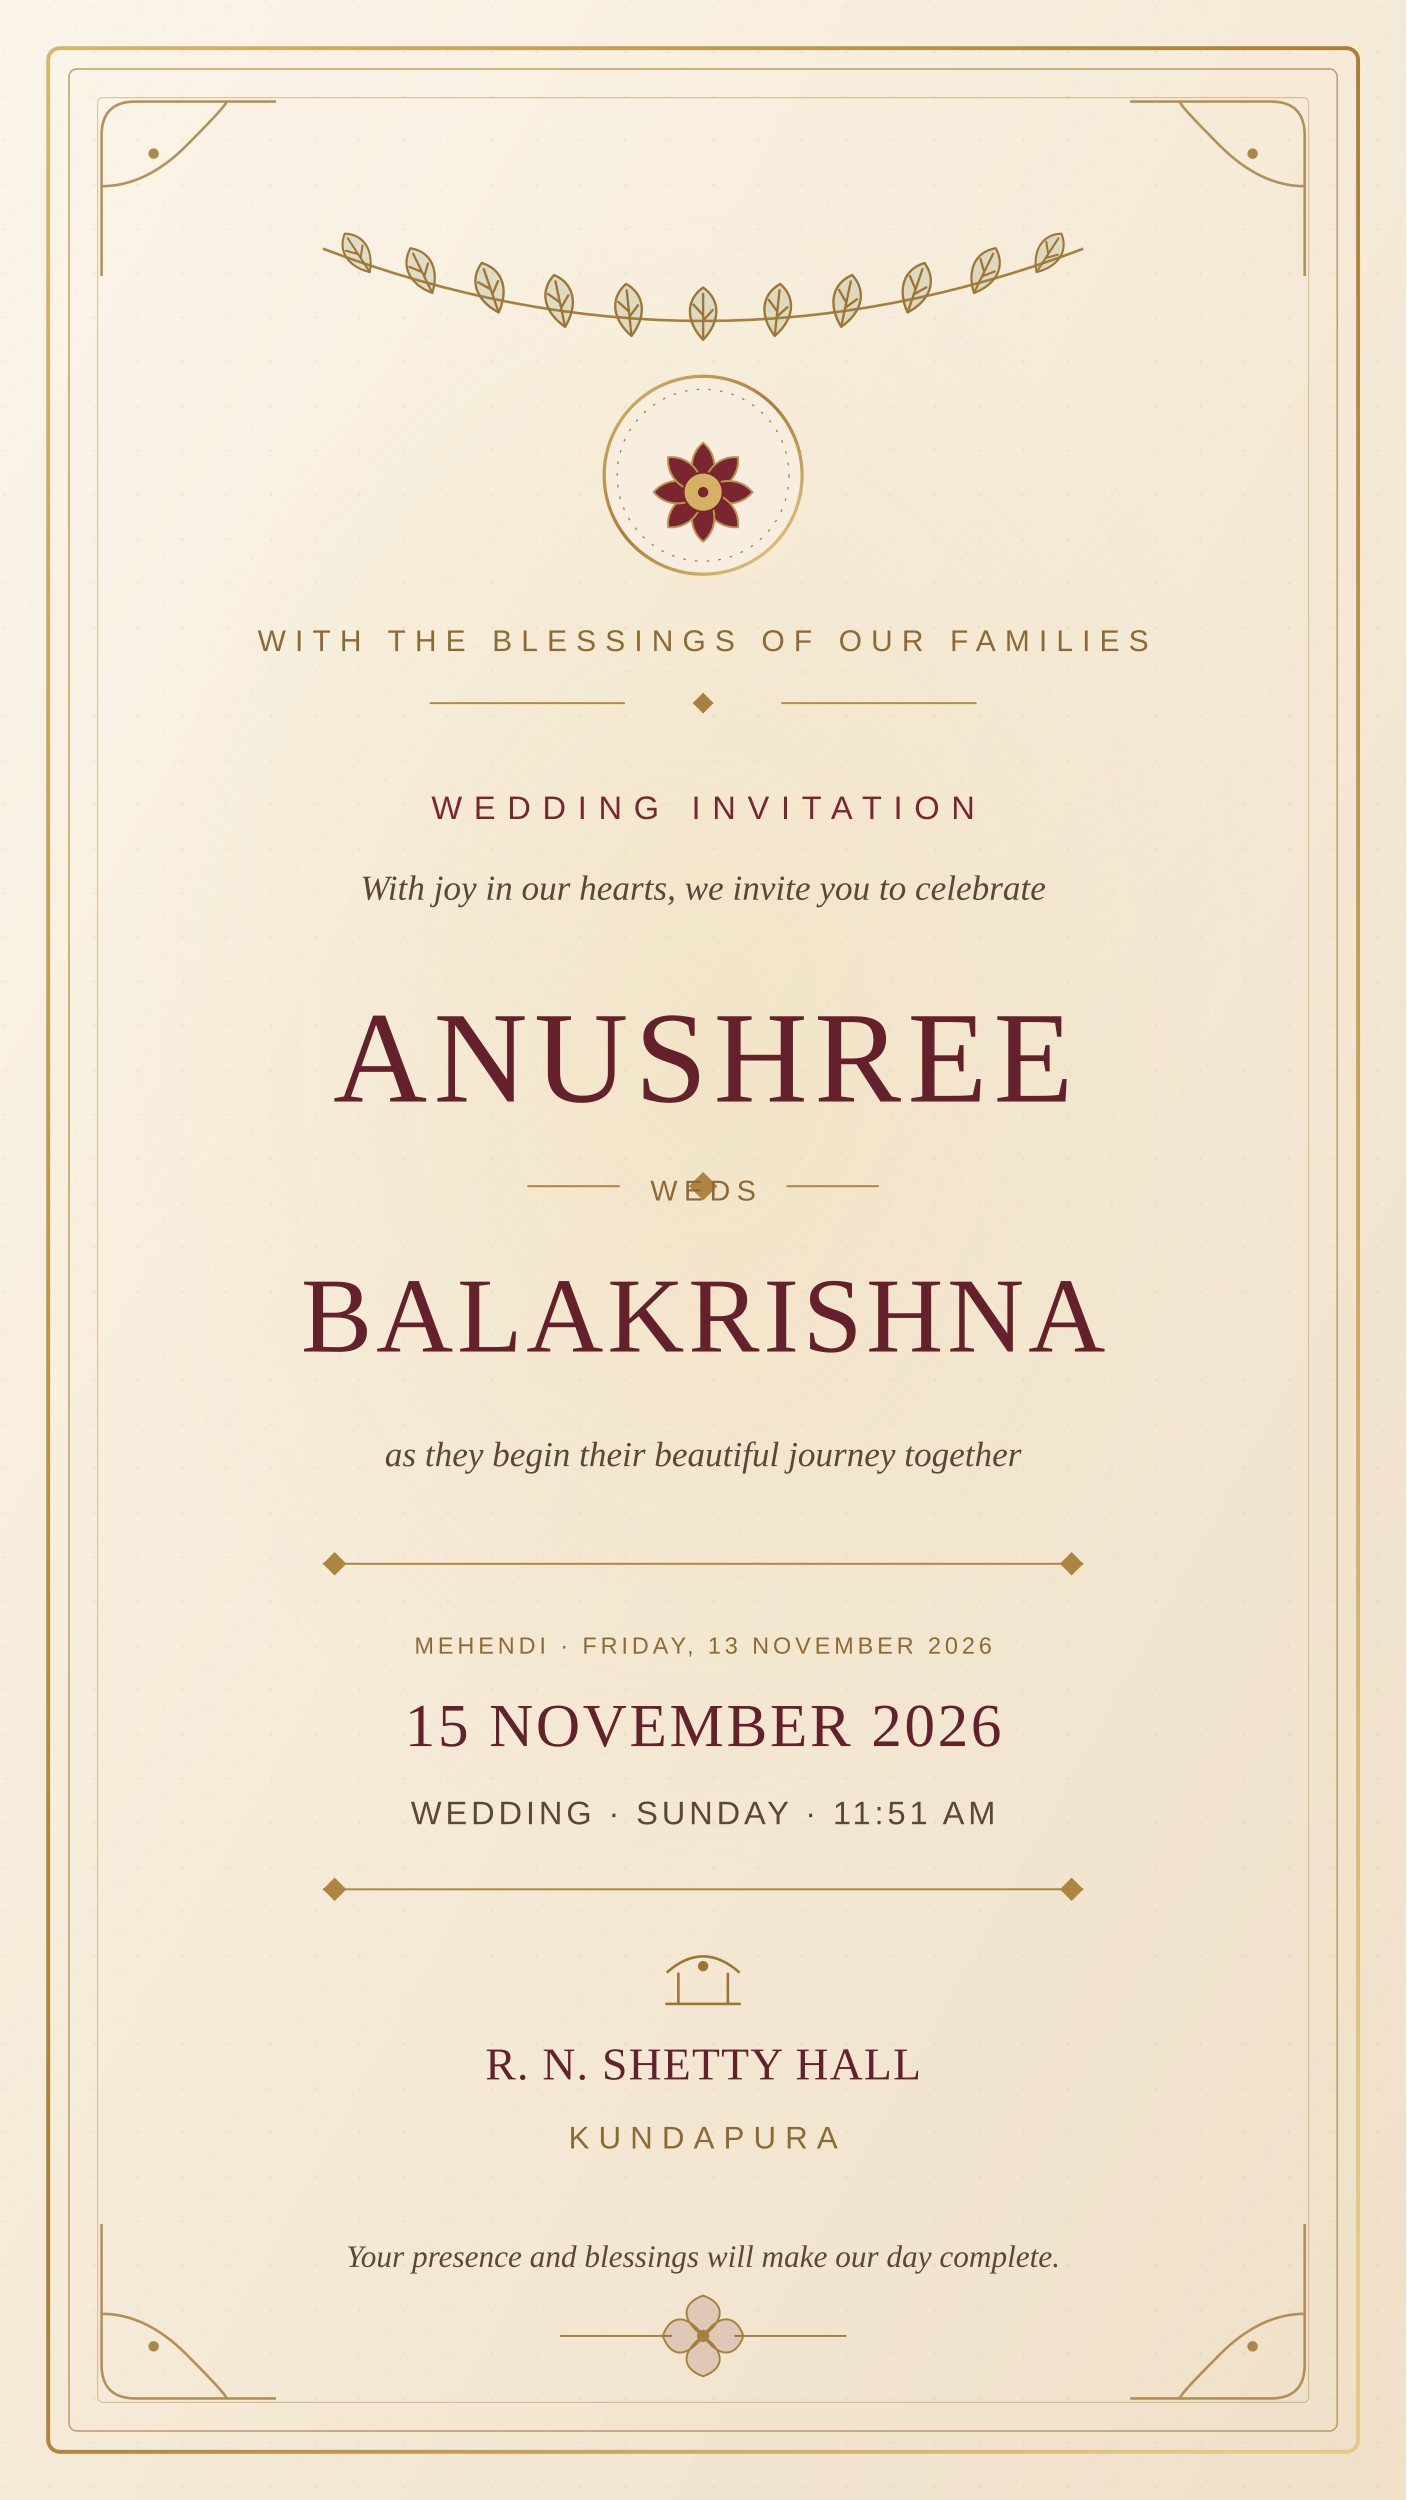
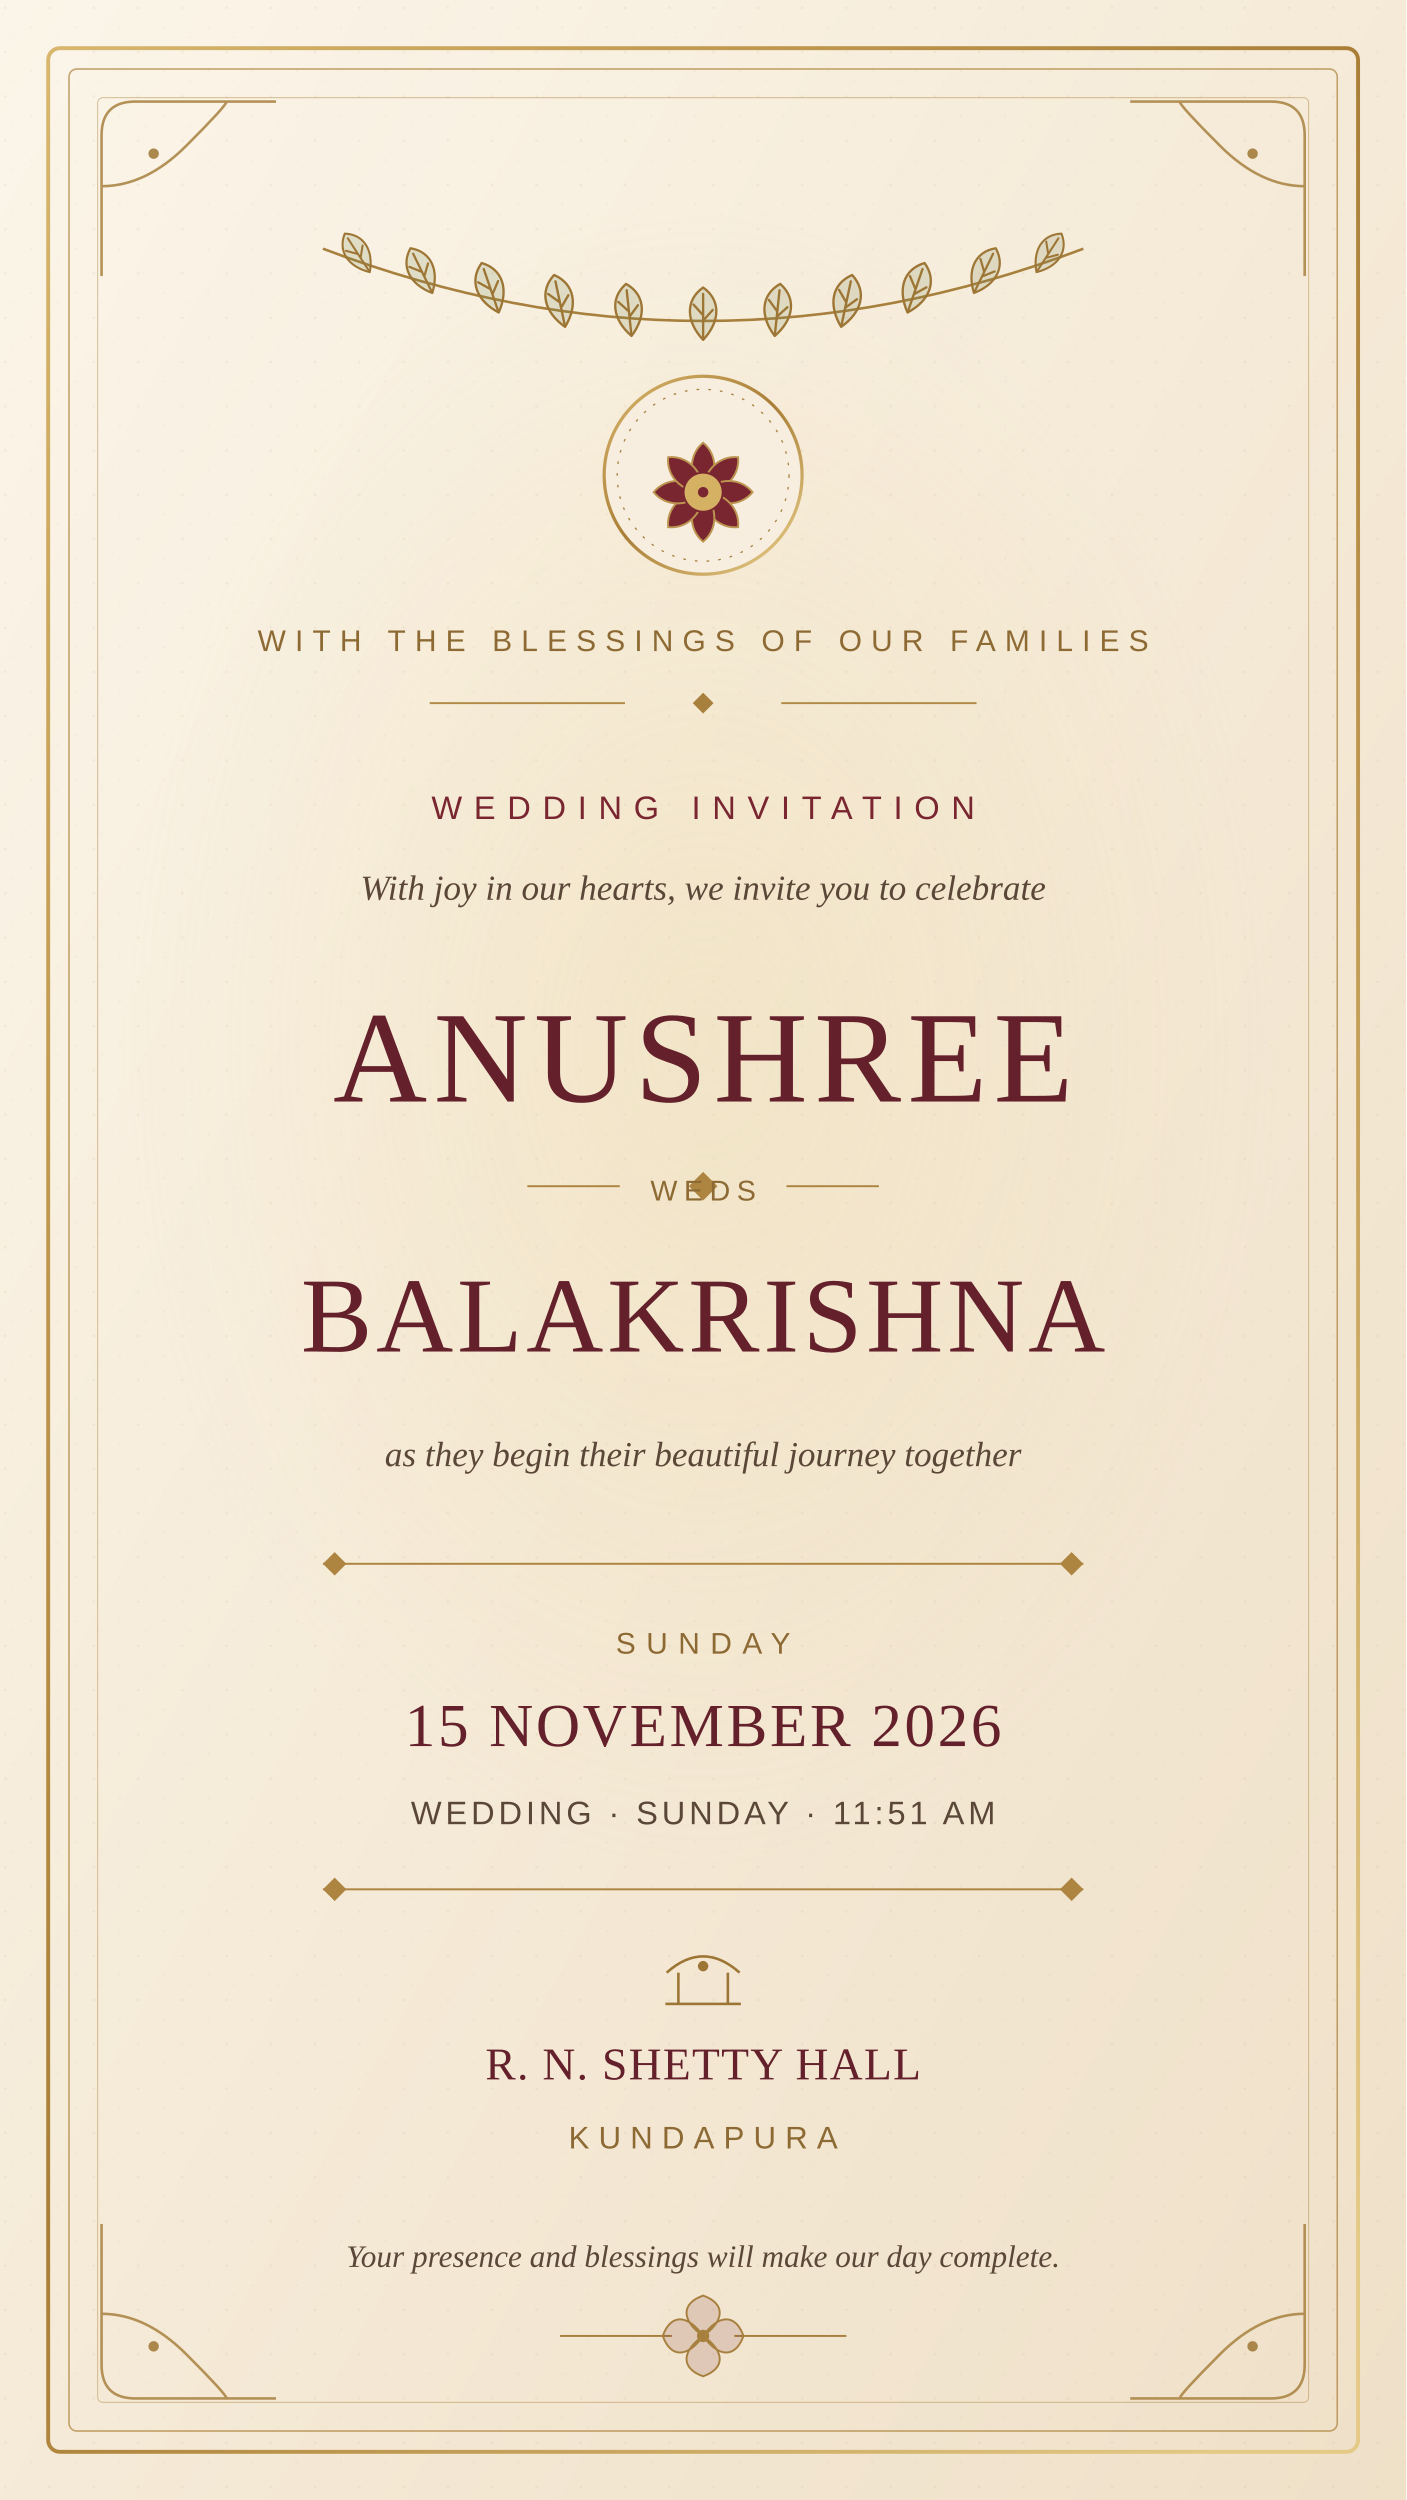
<svg xmlns="http://www.w3.org/2000/svg" width="1080" height="1920" viewBox="0 0 1080 1920" role="img" aria-labelledby="title desc">
  <defs>
    <linearGradient id="paper" x1="0" y1="0" x2="1" y2="1">
      <stop offset="0" stop-color="#fbf5e9" />
      <stop offset="0.52" stop-color="#f5ead7" />
      <stop offset="1" stop-color="#efe0c8" />
    </linearGradient>
    <linearGradient id="gold" x1="0" y1="0" x2="0.9" y2="1">
      <stop offset="0" stop-color="#d9b76e" />
      <stop offset="0.5" stop-color="#aa7e36" />
      <stop offset="1" stop-color="#e4ca86" />
    </linearGradient>
    <radialGradient id="glow">
      <stop offset="0" stop-color="#e9d39b" stop-opacity=".28" />
      <stop offset="1" stop-color="#e9d39b" stop-opacity="0" />
    </radialGradient>
    <pattern id="grain" width="34" height="34" patternUnits="userSpaceOnUse">
      <circle cx="4" cy="6" r="1" fill="#9c7d4c" opacity=".09" />
      <circle cx="24" cy="21" r=".8" fill="#9c7d4c" opacity=".07" />
      <path d="M9 29l2-1" stroke="#9c7d4c" stroke-width=".7" opacity=".06" />
    </pattern>
    <g id="leaf" fill="none" stroke="#9d7534" stroke-width="2.2" stroke-linecap="round" stroke-linejoin="round">
      <path d="M0 0C-16-17-17-37 0-49C17-37 16-17 0 0Z" fill="#72834d" fill-opacity=".18" />
      <path d="M0-2V-43M0-23l-9-10M0-18l9-10" />
    </g>
    <g id="petal" fill="#7a2631" stroke="#bc9550" stroke-width="1.5">
      <path d="M0 0C-12-12-11-29 0-38C11-29 12-12 0 0Z" />
    </g>
  </defs>
  <rect width="1080" height="1920" fill="url(#paper)" />
  <rect width="1080" height="1920" fill="url(#grain)" />
  <ellipse cx="540" cy="800" rx="450" ry="640" fill="url(#glow)" />
  <rect x="37" y="37" width="1006" height="1846" rx="9" fill="none" stroke="url(#gold)" stroke-width="3" />
  <rect x="53" y="53" width="974" height="1814" rx="6" fill="none" stroke="#aa7e36" stroke-width="1.2" opacity=".7" />
  <rect x="75" y="75" width="930" height="1770" rx="4" fill="none" stroke="#aa7e36" stroke-width=".8" opacity=".45" />
  <g fill="none" stroke="#a7803e" stroke-width="2" opacity=".85">
    <path d="M78 212V104Q78 78 104 78H212M78 143Q112 143 143 112Q174 81 174 78" />
    <path d="M1002 212V104Q1002 78 976 78H868M1002 143Q968 143 937 112Q906 81 906 78" />
    <path d="M78 1708v108q0 26 26 26h108M78 1777q34 0 65 31t31 34" />
    <path d="M1002 1708v108q0 26-26 26H868M1002 1777q-34 0-65 31t-31 34" />
  </g>
  <g fill="#9d7534" opacity=".85">
    <circle cx="118" cy="118" r="4" />
    <circle cx="962" cy="118" r="4" />
    <circle cx="118" cy="1802" r="4" />
    <circle cx="962" cy="1802" r="4" />
  </g>
  <path d="M248 191Q540 302 832 191" fill="none" stroke="#a7803e" stroke-width="2" />
  <g>
    <use href="#leaf" transform="translate(284 209) rotate(-33) scale(.72)" />
    <use href="#leaf" transform="translate(332 225) rotate(-26) scale(.78)" />
    <use href="#leaf" transform="translate(383 240) rotate(-19) scale(.82)" />
    <use href="#leaf" transform="translate(434 251) rotate(-12) scale(.83)" />
    <use href="#leaf" transform="translate(485 258) rotate(-6) scale(.82)" />
    <use href="#leaf" transform="translate(540 261) scale(.82)" />
    <use href="#leaf" transform="translate(595 258) rotate(6) scale(.82)" />
    <use href="#leaf" transform="translate(646 251) rotate(12) scale(.83)" />
    <use href="#leaf" transform="translate(697 240) rotate(19) scale(.82)" />
    <use href="#leaf" transform="translate(748 225) rotate(26) scale(.78)" />
    <use href="#leaf" transform="translate(796 209) rotate(33) scale(.72)" />
  </g>
  <g transform="translate(540 365)">
    <circle r="76" fill="#f7eedf" stroke="url(#gold)" stroke-width="2.5" />
    <circle r="66" fill="none" stroke="#a7803e" stroke-width="1" stroke-dasharray="2 7" />
    <g transform="translate(0 13)">
      <use href="#petal" transform="translate(0 0)" />
      <use href="#petal" transform="rotate(45)" />
      <use href="#petal" transform="rotate(90)" />
      <use href="#petal" transform="rotate(135)" />
      <use href="#petal" transform="rotate(180)" />
      <use href="#petal" transform="rotate(225)" />
      <use href="#petal" transform="rotate(270)" />
      <use href="#petal" transform="rotate(315)" />
      <circle r="15" fill="#d5b164" stroke="#7a2631" stroke-width="1.5" />
      <circle r="4" fill="#7a2631" stroke="none" />
    </g>
  </g>
  <text x="540" y="500" text-anchor="middle" fill="#8d6a34" font-family="Segoe UI, Arial, sans-serif" font-size="23" letter-spacing="7">WITH THE BLESSINGS OF OUR FAMILIES</text>
  <path d="M330 540H480M600 540H750" stroke="#b18b48" stroke-width="1.5" />
  <path d="M540 532l8 8-8 8-8-8Z" fill="#a7803e" />
  <text x="540" y="629" text-anchor="middle" fill="#7a2631" font-family="Segoe UI, Arial, sans-serif" font-size="25" letter-spacing="9">WEDDING INVITATION</text>
  <text x="540" y="691" text-anchor="middle" fill="#5b4737" font-family="Georgia, 'Times New Roman', serif" font-size="27" font-style="italic">With joy in our hearts, we invite you to celebrate</text>
  <text x="540" y="846" text-anchor="middle" fill="#64202b" font-family="Georgia, 'Times New Roman', serif" font-size="100" letter-spacing="5">ANUSHREE</text>
  <g transform="translate(540 911)">
    <path d="M-135 0H-64M64 0H135" stroke="#ad8440" stroke-width="1.5" />
    <path d="M0-11l11 11L0 11-11 0Z" fill="#ad8440" />
    <text x="0" y="11" text-anchor="middle" fill="#8d6a34" font-family="Segoe UI, Arial, sans-serif" font-size="22" letter-spacing="5">WEDS</text>
  </g>
  <text x="540" y="1038" text-anchor="middle" fill="#64202b" font-family="Georgia, 'Times New Roman', serif" font-size="82" letter-spacing="3">BALAKRISHNA</text>
  <text x="540" y="1126" text-anchor="middle" fill="#5b4737" font-family="Georgia, 'Times New Roman', serif" font-size="27" font-style="italic">as they begin their beautiful journey together</text>
  <path d="M248 1201H832M248 1451H832" stroke="#ad8440" stroke-width="1.5" />
  <path d="M257 1192l9 9-9 9-9-9ZM823 1192l9 9-9 9-9-9ZM257 1442l9 9-9 9-9-9ZM823 1442l9 9-9 9-9-9Z" fill="#ad8440" />
-   <text x="540" y="1270" text-anchor="middle" fill="#8d6a34" font-family="Segoe UI, Arial, sans-serif" font-size="18" letter-spacing="3">MEHENDI · FRIDAY, 13 NOVEMBER 2026</text>
+   <text x="540" y="1270" text-anchor="middle" fill="#8d6a34" font-family="Segoe UI, Arial, sans-serif" font-size="23" letter-spacing="8">SUNDAY</text>
  <text x="540" y="1341" text-anchor="middle" fill="#64202b" font-family="Georgia, 'Times New Roman', serif" font-size="47" letter-spacing="2">15 NOVEMBER 2026</text>
  <text x="540" y="1401" text-anchor="middle" fill="#5b4737" font-family="Segoe UI, Arial, sans-serif" font-size="25" letter-spacing="3">WEDDING · SUNDAY · 11:51 AM</text>
  <g transform="translate(540 1515)" fill="none" stroke="#9d7534" stroke-width="2">
    <path d="M-28 0Q0-25 28 0M-19 0V24M19 0V24M-29 24H29" />
    <circle cx="0" cy="-5" r="3" fill="#9d7534" />
  </g>
  <text x="540" y="1597" text-anchor="middle" fill="#64202b" font-family="Georgia, 'Times New Roman', serif" font-size="35" letter-spacing="1">R. N. SHETTY HALL</text>
  <text x="540" y="1650" text-anchor="middle" fill="#8d6a34" font-family="Segoe UI, Arial, sans-serif" font-size="24" letter-spacing="7">KUNDAPURA</text>
  <text x="540" y="1741" text-anchor="middle" fill="#5b4737" font-family="Georgia, 'Times New Roman', serif" font-size="24" font-style="italic">Your presence and blessings will make our day complete.</text>
  <g transform="translate(540 1794)" fill="none" stroke="#a7803e" stroke-width="1.5">
    <path d="M-110 0H-24M24 0h86" />
    <path d="M0 0C-17-12-17-25 0-31C17-25 17-12 0 0ZM0 0C-17 12-17 25 0 31C17 25 17 12 0 0ZM0 0C-12-17-25-17-31 0C-25 17-12 17 0 0ZM0 0C12-17 25-17 31 0C25 17 12 17 0 0Z" fill="#7a2631" fill-opacity=".16" />
    <circle r="4" fill="#a7803e" />
  </g>
</svg>
